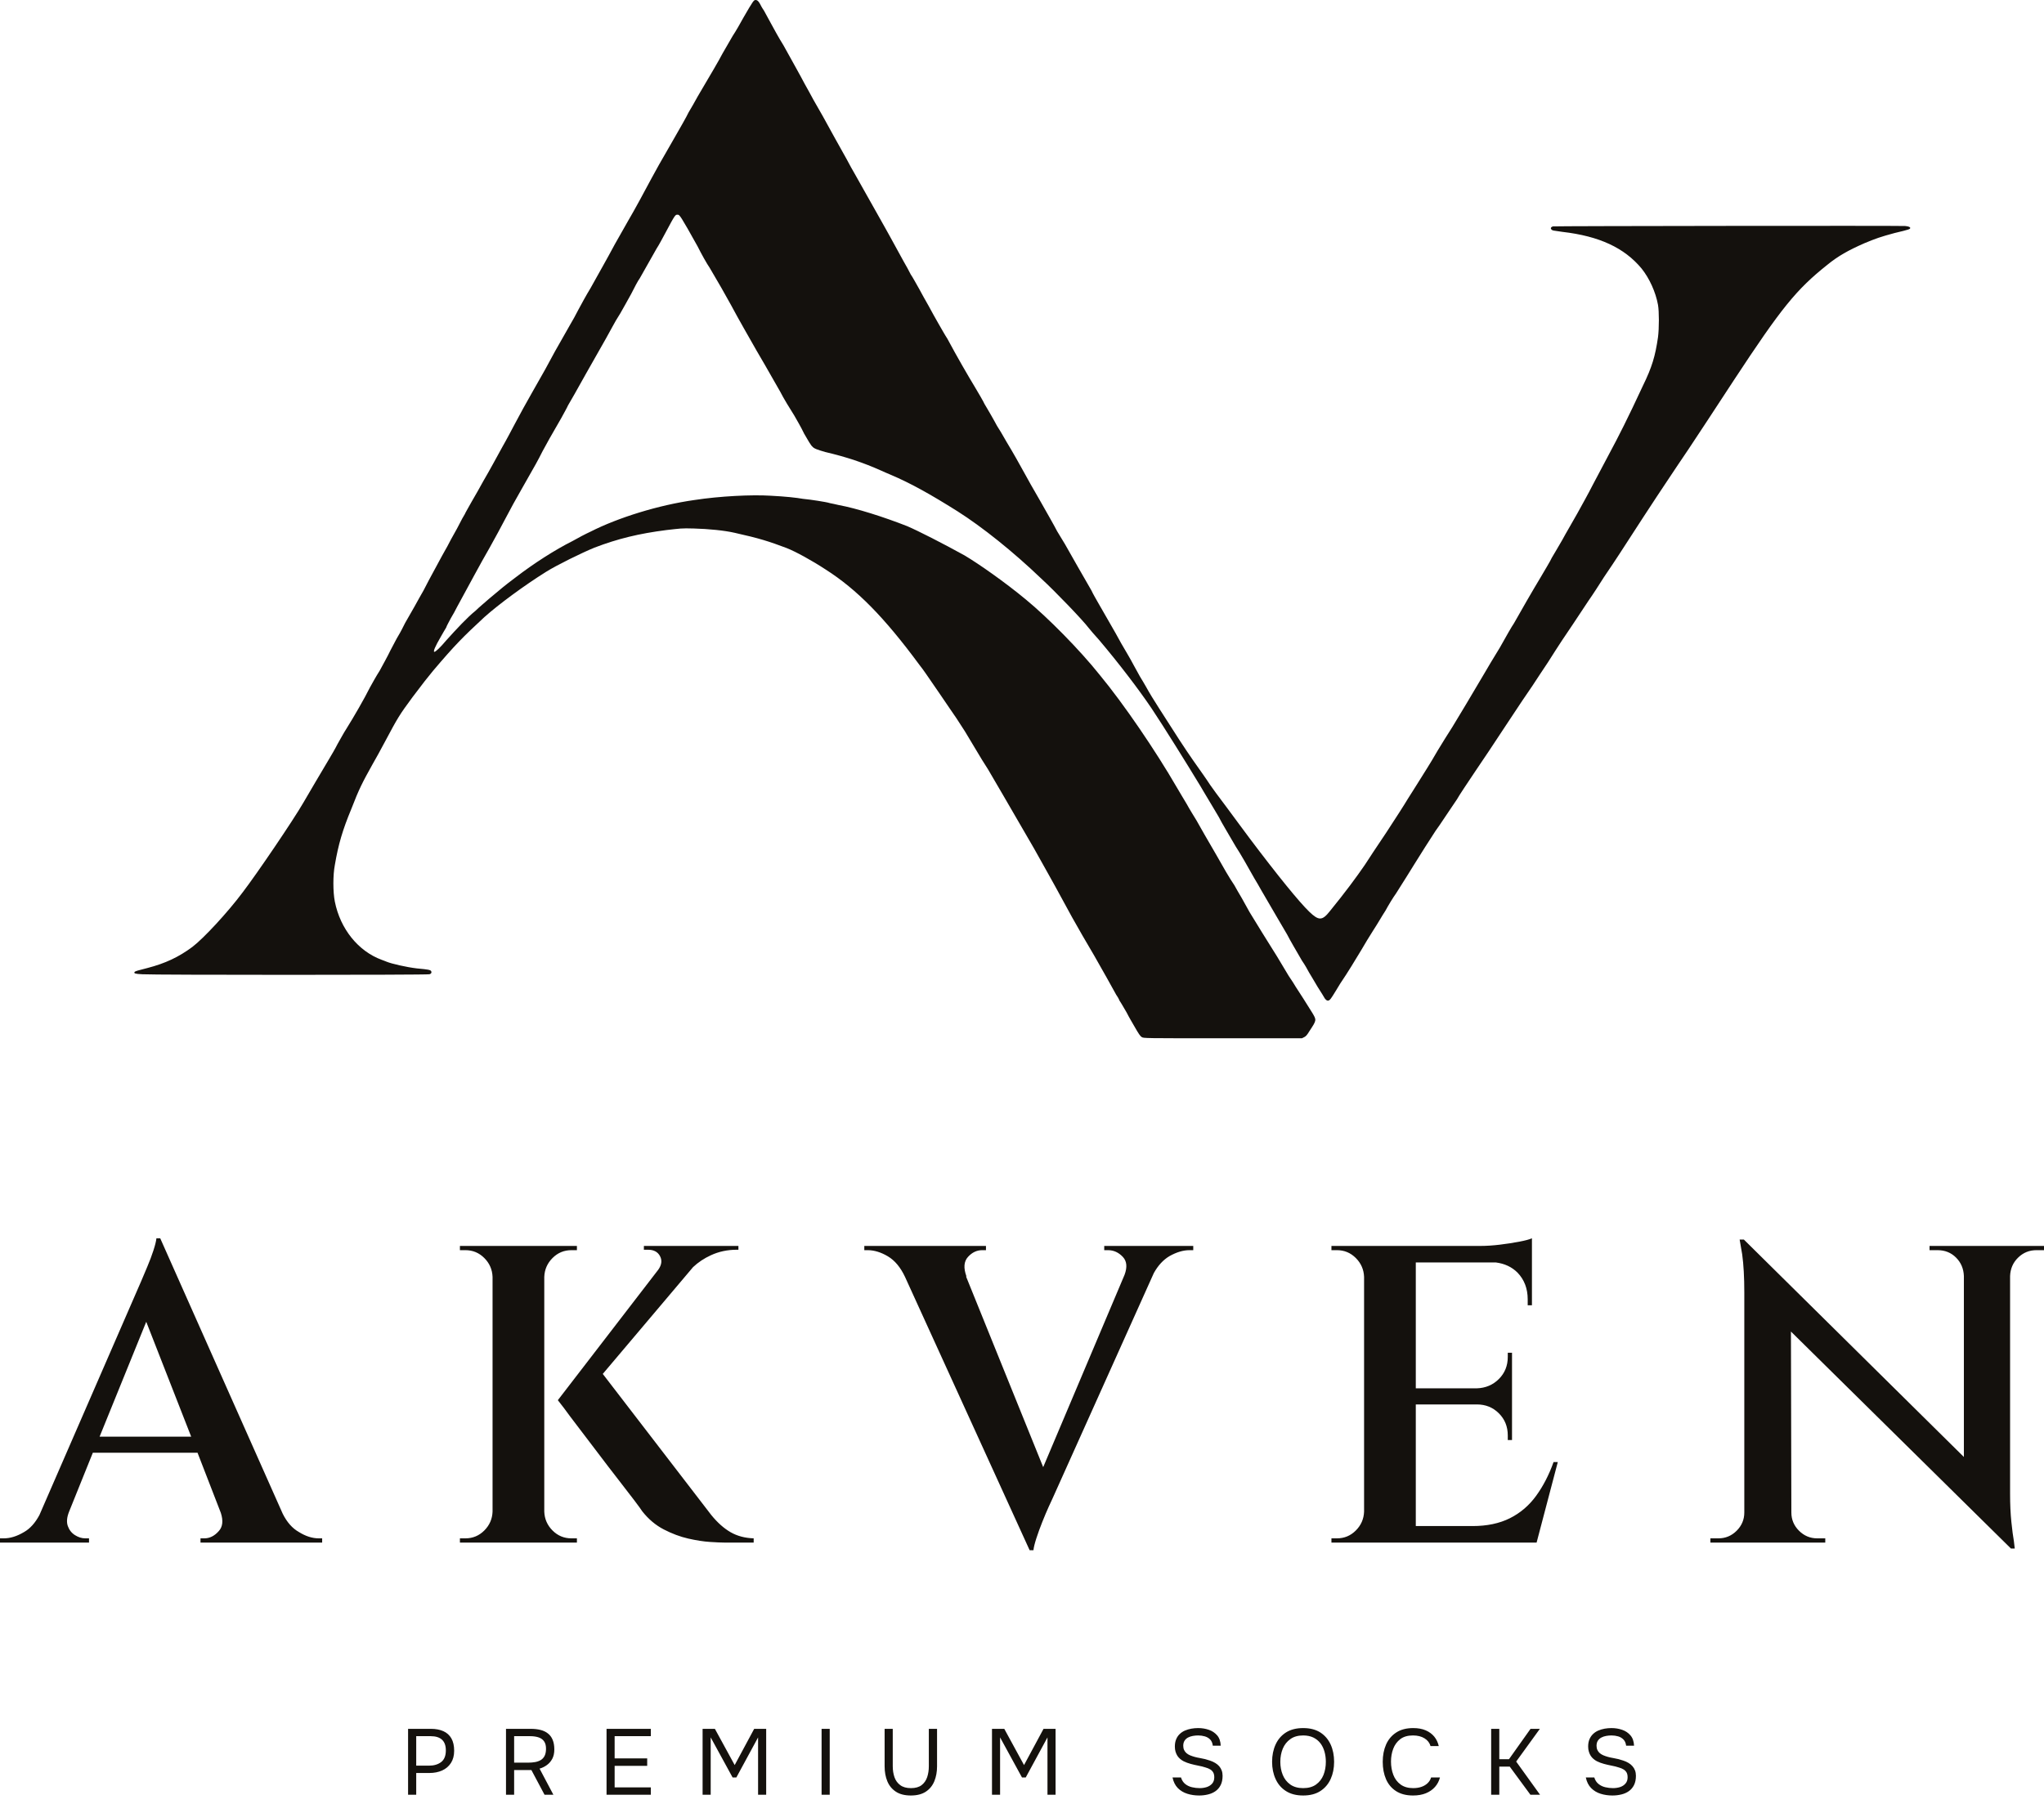
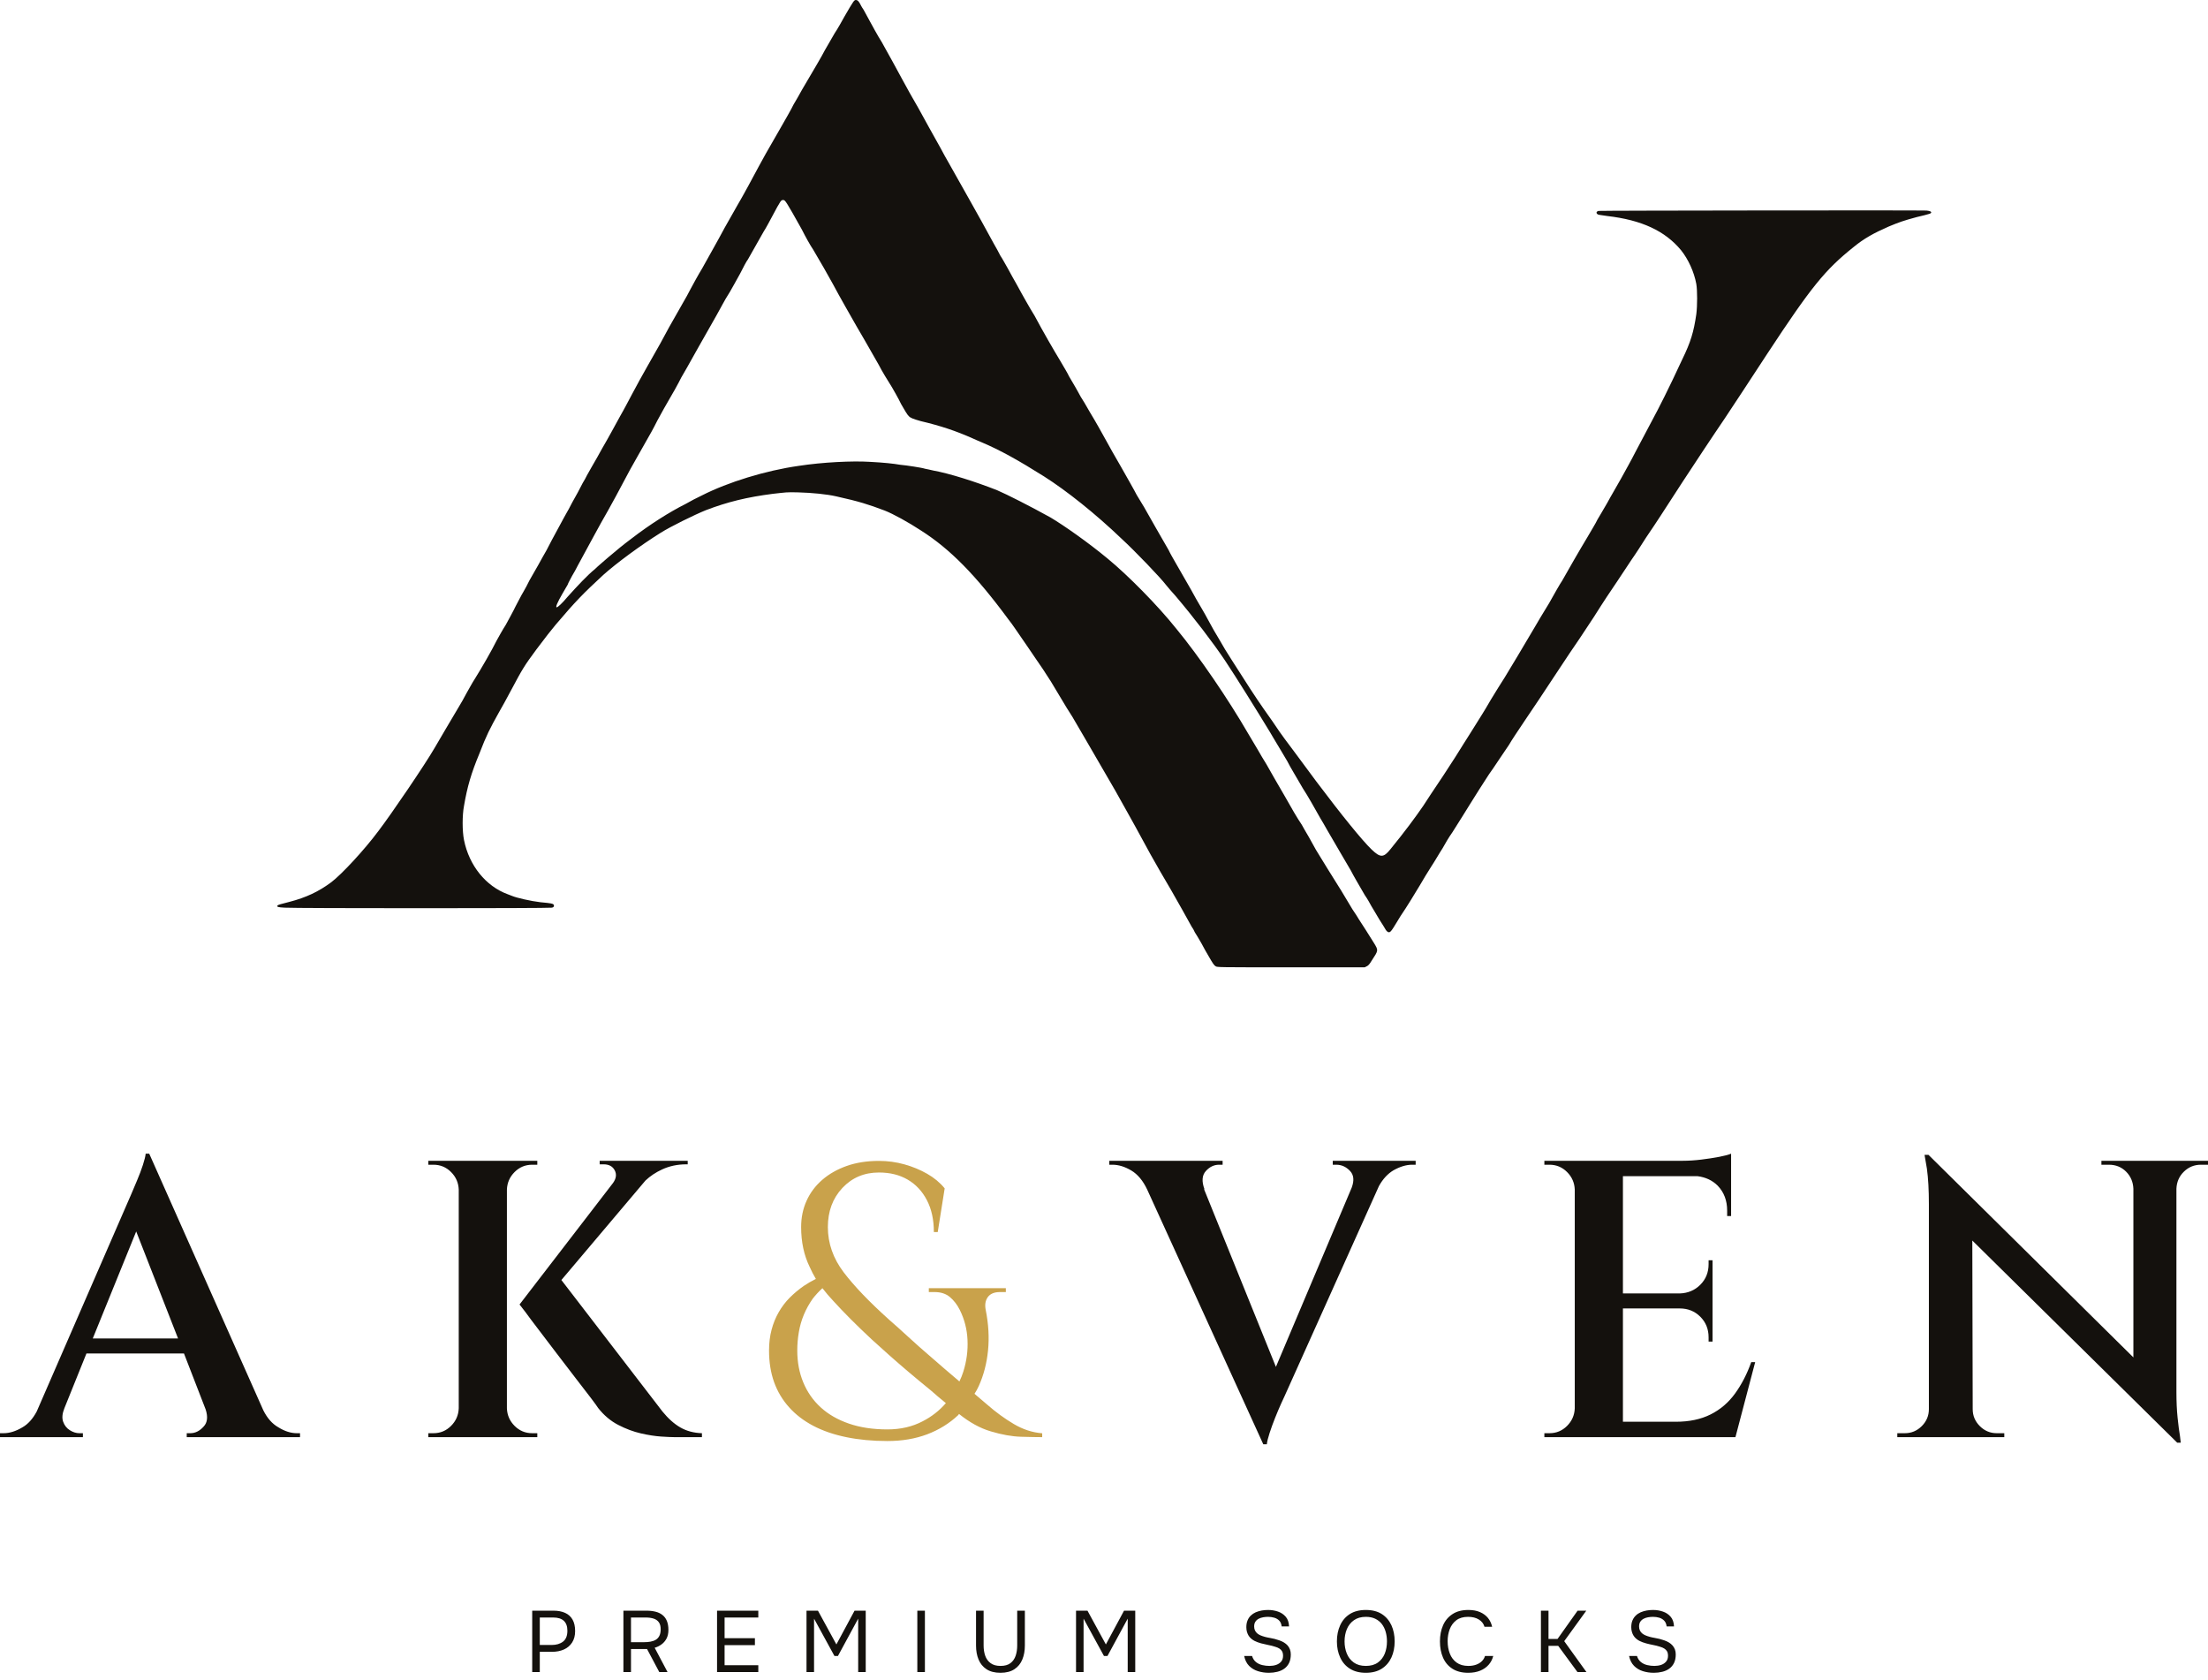
- <svg xmlns="http://www.w3.org/2000/svg" viewBox="0 0 482.2 425.5" role="img" aria-label="AKVEN">
-   <g transform="translate(31.56 0) scale(0.92105)">
+ <svg xmlns="http://www.w3.org/2000/svg" viewBox="0 0 559.29 425.5" role="img" aria-label="AK&amp;VEN">
+   <g transform="translate(70.1 0) scale(0.92105)">
    <path fill="#14110D" fill-rule="evenodd" d="M258.2 265.7C257.8 265.5 257.4 264.9 256.2 262.8C255.8 262.1 254.9 260.6 254.3 259.4C253.6 258.2 252.8 256.8 252.5 256.4C252.3 255.9 251.9 255.2 251.6 254.8C251.3 254.3 250.2 252.3 249.1 250.3C246.3 245.3 245.7 244.3 243 239.7C240.5 235.3 239.9 234.3 238.2 231.1C234.9 225 233.2 222.1 230.6 217.4C222.8 204 221.3 201.3 218.8 197.1C218 195.9 216.6 193.6 215.6 191.9C214.6 190.2 213.4 188.2 212.9 187.4C212.4 186.6 211.4 185.1 210.7 184C209.9 182.9 208 180 206.4 177.7C202.6 172.2 202.6 172.1 201.2 170.3C192.2 158.1 185.2 151 177.2 145.9C173.7 143.6 169.5 141.3 167.2 140.4C162.7 138.7 160.2 137.9 153.9 136.5C151.3 135.9 147.2 135.5 143.5 135.4C140.1 135.3 140.1 135.4 136.4 135.8C129.4 136.7 124 138 118 140.3C114.8 141.6 108.3 144.8 105.6 146.5C100 150 93.5 154.8 89.8 158.1C84.3 163.2 82.3 165.2 76.7 171.8C75.3 173.5 74.1 175 71.4 178.6C68 183.2 67.6 183.9 64.4 189.9C63.3 192 61.8 194.7 61.1 195.9C58.6 200.4 57.7 202.1 55.7 207.3C53.5 212.6 52.4 216.3 51.5 221.6C51 224.2 51 228.5 51.5 231C52.9 238 57.5 243.7 63.5 245.9C64 246.1 64.6 246.3 64.8 246.4C66 246.9 69.9 247.8 72.5 248.1C75.8 248.4 75.8 248.5 76.1 248.7C76.4 249.1 76.2 249.5 75.7 249.6C75.1 249.8 4.9 249.8 2.2 249.6C0.3 249.5 0 249.4 0.2 249C0.4 248.8 1.1 248.6 3.5 248C8.1 246.8 11.5 245.2 15 242.6C17.9 240.4 24.1 233.7 27.9 228.6C31.5 223.9 40.8 210.2 43.4 205.7C45 203 48 197.8 50 194.5C50.6 193.5 51.6 191.8 52.2 190.6C52.9 189.4 53.8 187.7 54.4 186.8C56.4 183.6 59 179.1 60.5 176.1C61 175.2 62.1 173.2 63 171.8C63.8 170.3 65.1 168 65.7 166.7C66.4 165.4 67.3 163.6 67.8 162.8C68.3 162 69 160.6 69.5 159.6C70 158.7 71.1 156.8 71.9 155.4C72.7 154 73.7 152.1 74.2 151.3C74.9 149.9 75.8 148.2 78.9 142.5C79.3 141.7 80 140.6 80.3 140C80.6 139.4 81.7 137.3 82.8 135.4C83.8 133.4 84.7 131.8 84.8 131.7C84.8 131.6 85.6 130.2 86.5 128.6C87.5 126.9 88.8 124.6 89.5 123.3C90.2 122.1 91.4 120 92.1 118.7C94.1 115 95.2 113.1 95.3 112.9C95.3 112.9 96.4 110.9 97.6 108.6C98.8 106.3 100.8 102.7 102 100.6C103.2 98.5 104.7 95.8 105.4 94.6C107.1 91.4 108.2 89.4 111.7 83.3C112.3 82.3 113.3 80.5 113.9 79.3C114.6 78 115.9 75.6 117 73.8C119.6 69.1 120.9 66.9 123.2 62.6C124.3 60.6 125.9 57.9 126.6 56.6C128.2 53.9 130.9 48.9 132.6 45.7C134 43.1 134.4 42.4 138.2 35.8C139.8 33 141.6 29.9 142.1 28.8C142.7 27.8 143.8 25.9 144.5 24.6C148.1 18.5 149.7 15.8 150.8 13.7C151.5 12.5 152.7 10.4 153.4 9.2C154.2 8 155.4 5.9 156.1 4.6C158.7 0.1 158.8 0 159.3 0C159.7 0 160 0.3 160.4 1C160.5 1.2 160.9 2 161.4 2.7C161.8 3.4 162.6 4.9 163.2 6C163.8 7.1 165.2 9.7 166.4 11.6C168.5 15.4 170.7 19.3 171.9 21.6C172.3 22.3 173.3 24.1 174.1 25.6C174.9 27 176 28.9 176.5 29.8C177.6 31.8 181 38 182.6 40.8C183.3 42.1 184.2 43.8 184.7 44.6C186.2 47.2 187.7 50 190.5 54.9C192.4 58.3 193.1 59.5 193.8 60.8C194.6 62.3 196.1 65 197.2 67C197.8 68 198.6 69.5 199 70.3C199.5 71 200.4 72.7 201.1 73.9C201.8 75.2 202.9 77.2 203.6 78.4C204.3 79.7 205.4 81.7 206.1 82.9C206.8 84.1 207.8 85.9 208.4 86.8C210.8 91.3 213.7 96.3 215.4 99.1C216.4 100.8 217.6 102.8 217.9 103.5C218.3 104.2 219.1 105.5 219.6 106.4C220.1 107.3 220.8 108.5 221.1 109.1C221.5 109.7 222.6 111.5 223.6 113.3C225.3 116.1 226.8 118.8 228.4 121.7C228.7 122.3 230.4 125.3 232.2 128.4C233.9 131.4 235.9 134.9 236.5 136.1C237.2 137.2 238.1 138.8 238.5 139.4C239.4 141 244 149.1 245.3 151.3C245.7 152.2 246.6 153.7 247.1 154.6C247.6 155.5 248.8 157.6 249.8 159.3C250.8 161 252.2 163.5 252.9 164.8C254.4 167.4 255.1 168.5 256.1 170.4C256.5 171.1 257.2 172.4 257.7 173.3C258.2 174.1 258.9 175.3 259.3 176C260 177.3 261.4 179.6 262.7 181.6C266.7 187.9 269.3 191.9 271.4 194.9C273.1 197.3 274.8 199.7 275.7 201.1C276.1 201.7 278 204.3 279.9 206.8C281.8 209.4 284.5 213 285.9 214.9C292.9 224.2 298.5 231.1 301.1 233.6C303.5 235.9 304.4 235.9 306.3 233.5C310.3 228.6 313.1 224.8 315.3 221.6C316 220.5 318.5 216.7 320.8 213.3C323.1 209.8 325.6 205.9 326.3 204.7C327.1 203.5 328.1 201.8 328.7 200.9C330.8 197.5 331.9 195.9 333.9 192.4C335.1 190.4 336.8 187.7 337.7 186.3C339.1 184 342.9 177.7 346 172.4C346.5 171.5 348.3 168.5 349.9 165.9C351.4 163.2 353 160.4 353.5 159.7C354.9 157.2 358.4 151.1 360.4 147.8C361.5 145.9 362.8 143.8 363.2 142.9C363.7 142.1 364.9 140 365.9 138.3C366.8 136.6 368.6 133.6 369.7 131.6C370.8 129.6 372.6 126.4 373.6 124.4C375.4 121 375.7 120.4 378.1 115.9C380.1 112.2 382.8 106.9 386.5 98.9C388.9 94 389.7 91.2 390.4 86.4C390.7 84.1 390.7 79.8 390.4 78.1C389.8 74.8 388.2 71.3 386.2 68.8C381.8 63.5 375.4 60.5 365.9 59.4C364.7 59.2 363.6 59.1 363.4 59C362.8 58.7 362.8 58.2 363.5 58C363.9 57.9 452.2 57.8 453.7 57.9C454.7 58 455 58.2 455 58.4C455 58.7 454.8 58.8 451 59.7C447.3 60.7 446.2 61.1 443.3 62.3C439.2 64.1 436.5 65.6 433.7 67.9C425.8 74.2 422 78.9 409.9 97.3C405.6 103.9 400 112.4 398.2 115.1C397.8 115.7 396.6 117.5 395.5 119.1C394.4 120.7 393 122.9 392.3 123.9C390.6 126.4 382.7 138.5 380.6 141.8C379.7 143.2 377.9 145.9 376.6 147.8C375.4 149.7 373.6 152.5 372.6 153.9C369.5 158.6 367.3 161.9 365.8 164.1C365 165.3 363.4 167.8 362.2 169.7C361 171.5 359.2 174.2 358.3 175.6C357.3 177 354.3 181.5 351.6 185.6C348.9 189.7 345.2 195.3 343.4 197.9C341.6 200.6 339.5 203.7 338.9 204.8C338.2 205.8 336.9 207.8 336 209.1C335.1 210.5 333.9 212.2 333.4 212.9C332 215 329.5 219 328 221.4C326.7 223.5 325.9 224.8 323.3 228.9C322.5 230 321.3 232 320.6 233.3C319.8 234.5 318.5 236.8 317.5 238.3C316.6 239.7 315.2 242 314.4 243.4C312.7 246.2 311.1 248.9 309 252C308.3 253.2 307.4 254.6 307.1 255.1C306.4 256.2 306.1 256.5 305.6 256.3C305.4 256.2 305.1 255.9 305 255.7C304.9 255.5 304.1 254.2 303.2 252.8C302.4 251.4 301.4 249.8 301 249.1C300.7 248.5 299.9 247.1 299.2 246.1C297.7 243.5 296.1 240.8 295.4 239.4C294.3 237.6 291.1 232 288.8 228.1C288.3 227.2 287.5 225.8 287 225C285.6 222.5 283.4 218.6 282.2 216.8C280.2 213.3 278.8 211.1 277.9 209.3C276.8 207.4 275.8 205.8 274.8 204.1C274.4 203.4 273.7 202.3 273.2 201.4C269.5 195.3 263.9 186.3 260.7 181.5C257.4 176.6 252.2 169.8 247.2 163.9C246.1 162.7 245 161.4 244.6 160.9C243.1 158.9 236 151.5 232.4 148.2C225.2 141.3 217.3 135 211 131C204 126.6 199 123.8 193.8 121.6C193 121.3 192 120.8 191.5 120.6C186.8 118.5 182.6 117.1 177.1 115.8C175 115.2 174.2 114.9 173.8 114.4C173.5 114.2 172.6 112.7 171.7 111.1C170.9 109.4 169.7 107.4 169.2 106.5C168 104.6 166.4 102 165.6 100.4C162.3 94.6 160.4 91.3 159.5 89.8C157.8 86.8 154.8 81.6 153 78.2C151.3 75.1 149.8 72.5 147.5 68.6C146.8 67.6 145.4 65.1 144.4 63.1C140 55.2 139.8 55 139.3 55C138.7 55 138.7 54.9 136.2 59.6C135.5 60.9 134.5 62.8 133.9 63.7C132 67.1 130.2 70.2 129.6 71.3C129.2 71.8 128.2 73.7 127.4 75.3C126.5 77 125.2 79.2 124.6 80.3C123.9 81.4 123 82.9 122.6 83.7C121.7 85.4 121.3 86.1 115.9 95.6C113.5 99.9 111.7 103.1 111.2 103.9C111 104.4 110.2 105.8 109.5 107.1C106.6 112.1 106 113.2 104.7 115.6C103.5 118 102.7 119.4 100.7 122.9C100.2 123.7 98.7 126.5 97.2 129.1C95.8 131.8 94 135 93.3 136.4C92.6 137.7 91.6 139.5 91.1 140.4C90.3 141.8 88.2 145.5 87.2 147.4C86.7 148.3 84.1 153.1 82.8 155.5C82.4 156.3 81.7 157.6 81.2 158.4C80.8 159.2 80.2 160.2 80 160.8C79.7 161.3 79.1 162.3 78.6 163.2C77.2 165.6 76.6 167 77 167C77.3 167 78.5 165.9 80 164.1C82.7 161.1 85.5 158.1 87.5 156.5C88.4 155.6 90 154.3 91 153.4C94.1 150.8 94.9 150.1 97.7 148C102.5 144.3 108 140.8 112.4 138.6C113.6 137.9 115.7 136.8 117 136.2C124.1 132.6 134.4 129.4 143.6 128.1C150.1 127.1 158.3 126.7 163.1 127C167 127.2 169.7 127.5 171.4 127.8C172.3 127.9 174.1 128.1 175.2 128.3C176.4 128.5 177.7 128.7 178.3 128.9C178.8 129 179.8 129.2 180.6 129.4C185 130.2 192 132.4 198.1 134.8C200.9 136 207.2 139.2 212.8 142.3C216.5 144.5 223.2 149.2 228.5 153.6C234.1 158.2 242.3 166.5 247.4 172.9C253.6 180.4 261.7 192.3 267.2 201.8C267.8 202.8 268.9 204.7 269.7 206C270.4 207.3 271.6 209.2 272.2 210.2C272.8 211.2 273.7 212.9 274.3 213.9C274.9 214.9 276.2 217.2 277.2 218.9C279 222.1 280.6 224.9 281.9 226.8C282.2 227.4 283.1 228.9 283.8 230.1C284.5 231.4 285.4 233 285.8 233.7C287 235.7 290.9 242 292.8 245C293.7 246.5 295.1 248.8 295.8 250C296.6 251.2 297.4 252.4 297.6 252.8C298.2 253.7 300.9 257.9 301.8 259.4C303 261.4 303 261.3 301.1 264.2C300.5 265.2 300.2 265.5 299.8 265.7L299.2 266L278.9 266C258.8 266 258.6 266 258.2 265.7Z" />
  </g>
-   <path transform="translate(2.2 364)" fill="#14110D" d="M34.70-71.80L35.60-71.80L64.50-6.80Q66-3.80 68.30-2.50Q70.70-1 73-1L73.80-1L73.80 0L45.10 0L45.10-1L46-1Q47.90-1 49.40-2.70Q50.80-4.20 49.90-7L44.40-21.20L19.70-21.20L14.10-7.30Q13.30-5.30 13.80-3.90Q14.30-2.50 15.50-1.75Q16.70-1 17.90-1L18.80-1L18.80 0L-2.20 0L-2.20-1L-1.30-1Q1-1 3.50-2.50Q5.60-3.70 7.10-6.50L30.20-59.60Q30.40-60 31.05-61.55Q31.70-63.10 32.55-65.10Q33.40-67.10 34-68.95Q34.60-70.80 34.70-71.80M42.90-25L32.30-52.10L21.30-25L42.90-25M114-7.30L114-62.70Q113.90-65.30 112.05-67.15Q110.20-69 107.60-69L106.30-69L106.30-70L133.90-70L133.90-69L132.60-69Q130-69 128.15-67.15Q126.30-65.30 126.20-62.70L126.20-7.30Q126.30-4.70 128.15-2.85Q130-1 132.60-1L133.90-1L133.90 0L106.30 0L106.30-1L107.60-1Q110.20-1 112.05-2.85Q113.90-4.70 114-7.30M149.70-70L172-70L172-69.10L171.60-69.10Q168.30-69.10 165.50-67.80Q163.10-66.70 161.30-65L140-39.80L165.60-6.50Q167.80-3.80 170.15-2.45Q172.50-1.10 175.60-1L175.60 0L168.70 0Q167.60 0 165.30-0.15Q163-0.30 160.15-0.95Q157.30-1.60 154.40-3.10Q151.50-4.60 149.30-7.40Q149-7.90 147.45-9.95Q145.90-12 143.60-14.95Q141.30-17.90 138.85-21.15Q136.40-24.40 134.25-27.20Q132.10-30 130.80-31.80L129.40-33.60L153.10-64.40Q154.30-66.10 153.50-67.60Q152.70-69.10 150.70-69.10L149.70-69.10L149.70-70M241.60 1.80L240.70 1.80L211.30-62.70Q209.70-66.10 207.25-67.55Q204.80-69 202.50-69L201.70-69L201.70-70L230.40-70L230.40-69L229.50-69Q227.60-69 226.15-67.40Q224.70-65.80 225.80-62.80L225.70-62.80L243.90-17.80L263.10-63.20Q264.10-65.90 262.70-67.40Q261.20-69 259.20-69L258.30-69L258.30-70L279.30-70L279.30-69L278.40-69Q276.20-69 273.70-67.60Q271.50-66.30 270-63.60L246.10-10.40Q245.90-10 245.20-8.45Q244.50-6.90 243.70-4.90Q242.90-2.90 242.30-1.05Q241.70 0.80 241.60 1.80M364.30-19L365.30-19L360.30 0L311.90 0L311.90-1L313.20-1Q315.80-1 317.65-2.85Q319.50-4.70 319.60-7.30L319.60-62.70Q319.50-65.30 317.65-67.15Q315.80-69 313.20-69L311.90-69L311.90-70L347-70Q349.20-70 351.65-70.30Q354.10-70.60 356.20-71Q358.30-71.40 359.20-71.80L359.20-56L358.20-56L358.20-57.40Q358.20-61.20 355.80-63.70Q353.80-65.70 350.70-66.10L331.80-66.10L331.80-36.40L346.20-36.40Q349.30-36.50 351.40-38.60Q353.50-40.70 353.50-43.80L353.50-44.80L354.50-44.80L354.50-24.20L353.50-24.20L353.50-25.30Q353.50-28.40 351.40-30.50Q349.30-32.60 346.20-32.60L331.80-32.60L331.80-3.90L345.20-3.90Q350.30-3.90 354-5.75Q357.70-7.60 360.20-11.05Q362.70-14.50 364.30-19M408.20-71.50L409.20-71.50L461.10-20.20L461.10-62.90Q461-65.50 459.25-67.25Q457.50-69 454.90-69L453-69L453-70L480-70L480-69L478.20-69Q475.70-69 473.90-67.25Q472.10-65.50 472-62.90L472-11.40Q472-7.80 472.30-4.90Q472.60-2 472.90-0.30L473.10 1.40L472.20 1.40L420.30-49.80L420.40-7.10Q420.40-4.60 422.20-2.80Q424-1 426.50-1L428.40-1L428.40 0L401.30 0L401.30-1L403.20-1Q405.70-1 407.50-2.80Q409.30-4.60 409.30-7.10L409.30-59Q409.30-64.40 408.80-68" />
-   <path transform="translate(94.36 423.5)" fill="#14110D" d="M3.83 0L1.91 0L1.91-15.55L7.30-15.55Q9.02-15.55 10.25-14.99Q11.48-14.43 12.13-13.29Q12.78-12.14 12.78-10.38Q12.78-8.67 12.02-7.49Q11.26-6.31 9.94-5.72Q8.62-5.13 6.91-5.13L3.83-5.13L3.83 0M3.83-13.82L3.83-6.86L6.82-6.86Q8.60-6.86 9.71-7.71Q10.82-8.56 10.82-10.47Q10.82-12.14 9.92-12.98Q9.02-13.82 7.22-13.82L3.83-13.82M26.93 0L25.01 0L25.01-15.55L30.84-15.55Q32.14-15.55 33.16-15.29Q34.19-15.03 34.91-14.45Q35.64-13.88 36.02-12.95Q36.41-12.01 36.41-10.69Q36.41-9.39 35.93-8.48Q35.44-7.57 34.65-7Q33.86-6.42 32.93-6.16L36.19 0L34.10 0L31-5.83L26.93-5.83L26.93 0M26.93-13.82L26.93-7.57L30.23-7.57Q31.09-7.57 31.84-7.70Q32.60-7.83 33.19-8.17Q33.77-8.51 34.10-9.14Q34.43-9.77 34.45-10.76Q34.47-11.88 34.03-12.55Q33.59-13.22 32.74-13.52Q31.88-13.82 30.65-13.82L26.93-13.82M59.18 0L48.73 0L48.73-15.55L59.18-15.55L59.18-13.82L50.64-13.82L50.64-8.58L58.32-8.58L58.32-6.82L50.64-6.82L50.64-1.74L59.18-1.74L59.18 0M73.30 0L71.39 0L71.39-15.55L74.29-15.55L78.96-7L83.56-15.55L86.39-15.55L86.39 0L84.48 0L84.48-13.53L79.35-4.07L78.47-4.07L73.30-13.53L73.30 0M101.38 0L99.46 0L99.46-15.55L101.38-15.55L101.38 0M120.52 0.18Q118.34 0.18 116.97-0.73Q115.61-1.63 114.97-3.18Q114.33-4.73 114.33-6.71L114.33-15.55L116.25-15.55L116.25-6.73Q116.25-5.32 116.65-4.15Q117.06-2.97 118.01-2.27Q118.95-1.56 120.54-1.56Q122.14-1.56 123.06-2.27Q123.97-2.97 124.37-4.15Q124.76-5.32 124.76-6.73L124.76-15.55L126.70-15.55L126.70-6.71Q126.70-4.75 126.06-3.19Q125.42-1.63 124.06-0.73Q122.69 0.18 120.52 0.18M141.57 0L139.66 0L139.66-15.55L142.56-15.55L147.22-7L151.82-15.55L154.66-15.55L154.66 0L152.75 0L152.75-13.53L147.62-4.07L146.74-4.07L141.57-13.53L141.57 0M188.52 0.18Q187.04 0.18 185.74-0.23Q184.43-0.64 183.50-1.57Q182.58-2.51 182.25-4.07L184.25-4.07Q184.56-3.08 185.25-2.53Q185.94-1.98 186.85-1.77Q187.75-1.56 188.65-1.56Q189.55-1.56 190.33-1.81Q191.11-2.07 191.61-2.64Q192.10-3.21 192.10-4.11Q192.10-4.82 191.85-5.26Q191.60-5.70 191.15-5.97Q190.70-6.25 190.08-6.42Q189.27-6.69 188.34-6.86Q187.42-7.04 186.53-7.28Q185.64-7.52 184.87-7.90Q184.45-8.12 184.06-8.44Q183.68-8.76 183.40-9.18Q183.13-9.61 182.96-10.16Q182.80-10.71 182.80-11.37Q182.80-12.36 183.11-13.09Q183.41-13.82 183.94-14.32Q184.47-14.83 185.17-15.14Q185.88-15.44 186.68-15.59Q187.48-15.73 188.30-15.73Q189.64-15.73 190.82-15.32Q191.99-14.92 192.78-14.01Q193.56-13.11 193.62-11.57L191.75-11.57Q191.64-12.50 191.14-13.02Q190.63-13.55 189.88-13.77Q189.13-13.99 188.30-13.99Q187.68-13.99 187.06-13.88Q186.43-13.77 185.91-13.50Q185.39-13.22 185.09-12.75Q184.78-12.28 184.78-11.55Q184.78-10.98 184.99-10.54Q185.20-10.10 185.56-9.80Q185.92-9.50 186.36-9.31Q187.42-8.87 188.71-8.66Q189.99-8.45 191.11-8.05Q191.77-7.83 192.32-7.50Q192.87-7.17 193.26-6.73Q193.64-6.29 193.85-5.73Q194.06-5.17 194.06-4.47Q194.06-3.19 193.62-2.30Q193.18-1.41 192.41-0.86Q191.64-0.31 190.64-0.07Q189.64 0.18 188.52 0.18M213.07 0.18Q210.65 0.18 209.02-0.86Q207.39-1.89 206.57-3.70Q205.74-5.50 205.74-7.77Q205.74-10.05 206.57-11.86Q207.39-13.66 209.02-14.70Q210.65-15.73 213.07-15.73Q215.49-15.73 217.11-14.70Q218.72-13.66 219.55-11.86Q220.37-10.05 220.37-7.77Q220.37-5.50 219.55-3.70Q218.72-1.89 217.11-0.86Q215.49 0.18 213.07 0.18M213.07-1.56Q214.92-1.56 216.11-2.41Q217.29-3.26 217.86-4.66Q218.42-6.07 218.42-7.77Q218.42-9.04 218.10-10.17Q217.78-11.31 217.12-12.17Q216.46-13.02 215.45-13.51Q214.43-13.99 213.07-13.99Q211.24-13.99 210.05-13.13Q208.85-12.28 208.26-10.87Q207.68-9.46 207.68-7.77Q207.68-6.09 208.25-4.69Q208.82-3.28 210.02-2.42Q211.22-1.56 213.07-1.56M238.99 0.18Q236.59 0.18 234.99-0.85Q233.40-1.87 232.62-3.66Q231.84-5.46 231.84-7.77Q231.84-10.05 232.63-11.85Q233.42-13.64 235.02-14.68Q236.61-15.73 239.03-15.73Q240.75-15.73 241.99-15.19Q243.23-14.65 244-13.71Q244.77-12.76 245.06-11.48L243.12-11.48Q242.79-12.63 241.70-13.31Q240.61-13.99 238.96-13.99Q237.12-13.99 235.98-13.12Q234.85-12.25 234.32-10.86Q233.79-9.46 233.79-7.83Q233.79-6.12 234.34-4.69Q234.89-3.26 236.06-2.41Q237.23-1.56 239.03-1.56Q240.13-1.56 241-1.87Q241.87-2.18 242.45-2.75Q243.03-3.32 243.25-4.07L245.34-4.07Q245.01-2.79 244.17-1.84Q243.32-0.88 242.02-0.35Q240.72 0.18 238.99 0.18M259.34 0L257.42 0L257.42-15.55L259.34-15.55L259.34-8.38L261.62-8.38L266.71-15.55L268.91-15.55L263.32-7.83L268.95 0L266.68 0L261.80-6.64L259.34-6.64L259.34 0M286.02 0.18Q284.55 0.18 283.24-0.23Q281.93-0.64 281.01-1.57Q280.08-2.51 279.75-4.07L281.75-4.07Q282.06-3.08 282.76-2.53Q283.45-1.98 284.35-1.77Q285.25-1.56 286.15-1.56Q287.06-1.56 287.84-1.81Q288.62-2.07 289.11-2.64Q289.61-3.21 289.61-4.11Q289.61-4.82 289.36-5.26Q289.10-5.70 288.65-5.97Q288.20-6.25 287.58-6.42Q286.77-6.69 285.85-6.86Q284.92-7.04 284.03-7.28Q283.14-7.52 282.37-7.90Q281.95-8.12 281.57-8.44Q281.18-8.76 280.91-9.18Q280.63-9.61 280.47-10.16Q280.30-10.71 280.30-11.37Q280.30-12.36 280.61-13.09Q280.92-13.82 281.45-14.32Q281.97-14.83 282.68-15.14Q283.38-15.44 284.19-15.59Q284.99-15.73 285.80-15.73Q287.14-15.73 288.32-15.32Q289.50-14.92 290.28-14.01Q291.06-13.11 291.13-11.57L289.26-11.57Q289.15-12.50 288.64-13.02Q288.13-13.55 287.39-13.77Q286.64-13.99 285.80-13.99Q285.19-13.99 284.56-13.88Q283.93-13.77 283.42-13.50Q282.90-13.22 282.59-12.75Q282.28-12.28 282.28-11.55Q282.28-10.98 282.49-10.54Q282.70-10.10 283.06-9.80Q283.43-9.50 283.87-9.31Q284.92-8.87 286.21-8.66Q287.50-8.45 288.62-8.05Q289.28-7.83 289.83-7.50Q290.38-7.17 290.76-6.73Q291.15-6.29 291.36-5.73Q291.57-5.17 291.57-4.47Q291.57-3.19 291.13-2.30Q290.69-1.41 289.92-0.86Q289.15-0.31 288.15-0.07Q287.14 0.18 286.02 0.18" />
+   <path transform="translate(2.2 364)" fill="#14110D" d="M34.70-71.80L35.60-71.80L64.50-6.80Q66-3.80 68.30-2.50Q70.70-1 73-1L73.80-1L73.80 0L45.10 0L45.10-1L46-1Q47.90-1 49.40-2.70Q50.80-4.20 49.90-7L44.40-21.20L19.70-21.20L14.10-7.30Q13.30-5.30 13.80-3.90Q14.30-2.50 15.50-1.75Q16.70-1 17.90-1L18.80-1L18.80 0L-2.20 0L-2.20-1L-1.30-1Q1-1 3.50-2.50Q5.60-3.70 7.10-6.50L30.20-59.60Q30.40-60 31.05-61.55Q31.70-63.10 32.55-65.10Q33.40-67.10 34-68.95Q34.60-70.80 34.70-71.80M42.90-25L32.30-52.10L21.30-25L42.90-25M114-7.30L114-62.70Q113.90-65.30 112.05-67.15Q110.20-69 107.60-69L106.30-69L106.30-70L133.90-70L133.90-69L132.60-69Q130-69 128.15-67.15Q126.30-65.30 126.20-62.70L126.20-7.30Q126.30-4.70 128.15-2.85Q130-1 132.60-1L133.90-1L133.90 0L106.30 0L106.30-1L107.60-1Q110.20-1 112.05-2.85Q113.90-4.70 114-7.30M149.70-70L172-70L172-69.10L171.60-69.10Q168.30-69.10 165.50-67.80Q163.10-66.70 161.30-65L140-39.80L165.60-6.50Q167.80-3.80 170.15-2.45Q172.50-1.10 175.60-1L175.60 0L168.70 0Q167.60 0 165.30-0.15Q163-0.30 160.15-0.95Q157.30-1.60 154.40-3.10Q151.50-4.60 149.30-7.40Q149-7.90 147.45-9.95Q145.90-12 143.60-14.95Q141.30-17.90 138.85-21.15Q136.40-24.40 134.25-27.20Q132.10-30 130.80-31.80L129.40-33.60L153.10-64.40Q154.30-66.10 153.50-67.60Q152.70-69.10 150.70-69.10L149.70-69.10M318.69 1.80L317.79 1.80L288.39-62.70Q286.79-66.10 284.34-67.55Q281.89-69 279.59-69L278.79-69L278.79-70L307.49-70L307.49-69L306.59-69Q304.69-69 303.24-67.40Q301.79-65.80 302.89-62.80L302.79-62.80L320.99-17.80L340.19-63.20Q341.19-65.90 339.79-67.40Q338.29-69 336.29-69L335.39-69L335.39-70L356.39-70L356.39-69L355.49-69Q353.29-69 350.79-67.60Q348.59-66.30 347.09-63.60L323.19-10.40Q322.99-10 322.29-8.45Q321.59-6.90 320.79-4.90Q319.99-2.90 319.39-1.05Q318.79 0.80 318.69 1.80M441.39-19L442.39-19L437.39 0L388.99 0L388.99-1L390.29-1Q392.89-1 394.74-2.85Q396.59-4.70 396.69-7.30L396.69-62.70Q396.59-65.30 394.74-67.15Q392.89-69 390.29-69L388.99-69L388.99-70L424.09-70Q426.29-70 428.74-70.30Q431.19-70.60 433.29-71Q435.39-71.40 436.29-71.80L436.29-56L435.29-56L435.29-57.40Q435.29-61.20 432.89-63.70Q430.89-65.70 427.79-66.10L408.89-66.10L408.89-36.40L423.29-36.40Q426.39-36.50 428.49-38.60Q430.59-40.70 430.59-43.80L430.59-44.80L431.59-44.80L431.59-24.20L430.59-24.20L430.59-25.30Q430.59-28.40 428.49-30.50Q426.39-32.60 423.29-32.60L408.89-32.60L408.89-3.90L422.29-3.90Q427.39-3.90 431.09-5.75Q434.79-7.60 437.29-11.05Q439.79-14.50 441.39-19M485.29-71.50L486.29-71.50L538.19-20.20L538.19-62.90Q538.09-65.50 536.34-67.25Q534.59-69 531.99-69L530.09-69L530.09-70L557.09-70L557.09-69L555.29-69Q552.79-69 550.99-67.25Q549.19-65.50 549.09-62.90L549.09-11.40Q549.09-7.80 549.39-4.90Q549.69-2 549.99-0.30L550.19 1.40L549.29 1.40L497.39-49.80L497.49-7.10Q497.49-4.60 499.29-2.80Q501.09-1 503.59-1L505.49-1L505.49 0L478.39 0L478.39-1L480.29-1Q482.79-1 484.59-2.80Q486.39-4.60 486.39-7.10L486.39-59Q486.39-64.40 485.89-68" />
+   <path transform="translate(2.2 364)" fill="#C9A24B" d="M220.43-69.97Q223.76-69.97 226.90-69.09Q230.04-68.21 232.68-66.69Q235.33-65.17 237.09-63.01L235.33-51.94L234.35-51.94Q234.35-56.64 232.58-60.03Q230.82-63.41 227.73-65.22Q224.65-67.03 220.43-67.03Q214.85-67.03 211.17-63.11Q207.50-59.19 207.50-53.21Q207.50-47.04 211.51-41.75Q215.53-36.46 223.08-29.69Q225.23-27.83 227.83-25.43Q230.43-23.03 233.86-20.09Q236.99-17.35 240.82-14.11Q241.40-15.29 241.80-16.56Q243.07-20.58 242.87-24.65Q242.68-28.71 240.91-32.24Q239.93-34.20 238.42-35.48Q236.90-36.75 234.54-36.75L233.07-36.75L233.07-37.73L252.58-37.73L252.58-36.75L251.11-36.75Q248.95-36.75 248.02-35.48Q247.09-34.20 247.48-32.24Q248.56-26.85 248.07-21.95Q247.58-17.05 245.72-12.94Q245.23-11.86 244.64-10.98Q246.21-9.60 247.87-8.23Q251.11-5.39 254.59-3.33Q258.06-1.27 261.79-0.98L261.79 0Q259.93 0 256.45-0.10Q252.97-0.20 248.75-1.47Q244.74-2.65 240.72-5.88Q240.62-5.68 240.52-5.59Q237.19-2.45 232.68-0.73Q228.17 0.98 222.59 0.98Q216.90 0.98 212.15 0Q207.40-0.98 203.77-2.89Q200.15-4.80 197.65-7.60Q195.15-10.39 193.87-13.96Q192.60-17.54 192.60-21.95Q192.60-24.79 193.24-27.20Q193.87-29.60 195.05-31.65Q196.23-33.71 197.84-35.33Q199.46-36.95 201.42-38.32Q202.89-39.30 204.46-40.08Q203.58-41.55 202.89-43.12Q200.73-47.53 200.73-53.21Q200.73-56.84 202.11-59.88Q203.48-62.92 206.08-65.17Q208.67-67.42 212.30-68.70Q215.92-69.97 220.43-69.97M237.39-8.62Q235.33-10.29 233.56-11.86Q230.43-14.41 227.83-16.61Q225.23-18.82 222.98-20.82Q220.73-22.83 218.57-24.79Q212.89-30.09 208.97-34.40Q207.40-36.06 206.12-37.73Q204.75-36.46 203.67-35.08Q202.30-33.12 201.42-31.02Q200.54-28.91 200.15-26.61Q199.75-24.30 199.75-21.95Q199.75-17.54 201.27-13.87Q202.79-10.19 205.68-7.55Q208.57-4.90 212.84-3.43Q217.10-1.96 222.59-1.96Q227.59-1.96 231.51-4.02Q234.94-5.78 237.39-8.62" />
+   <path transform="translate(132.9 423.5)" fill="#14110D" d="M3.83 0L1.91 0L1.91-15.55L7.30-15.55Q9.02-15.55 10.25-14.99Q11.48-14.43 12.13-13.29Q12.78-12.14 12.78-10.38Q12.78-8.67 12.02-7.49Q11.26-6.31 9.94-5.72Q8.62-5.13 6.91-5.13L3.83-5.13L3.83 0M3.83-13.82L3.83-6.86L6.82-6.86Q8.60-6.86 9.71-7.71Q10.82-8.56 10.82-10.47Q10.82-12.14 9.92-12.98Q9.02-13.82 7.22-13.82L3.83-13.82M26.93 0L25.01 0L25.01-15.55L30.84-15.55Q32.14-15.55 33.16-15.29Q34.19-15.03 34.91-14.45Q35.64-13.88 36.02-12.95Q36.41-12.01 36.41-10.69Q36.41-9.39 35.93-8.48Q35.44-7.57 34.65-7Q33.86-6.42 32.93-6.16L36.19 0L34.10 0L31-5.83L26.93-5.83L26.93 0M26.93-13.82L26.93-7.57L30.23-7.57Q31.09-7.57 31.84-7.70Q32.60-7.83 33.19-8.17Q33.77-8.51 34.10-9.14Q34.43-9.77 34.45-10.76Q34.47-11.88 34.03-12.55Q33.59-13.22 32.74-13.52Q31.88-13.82 30.65-13.82L26.93-13.82M59.18 0L48.73 0L48.73-15.55L59.18-15.55L59.18-13.82L50.64-13.82L50.64-8.58L58.32-8.58L58.32-6.82L50.64-6.82L50.64-1.74L59.18-1.74L59.18 0M73.30 0L71.39 0L71.39-15.55L74.29-15.55L78.96-7L83.56-15.55L86.39-15.55L86.39 0L84.48 0L84.48-13.53L79.35-4.07L78.47-4.07L73.30-13.53L73.30 0M101.38 0L99.46 0L99.46-15.55L101.38-15.55L101.38 0M120.52 0.18Q118.34 0.18 116.97-0.73Q115.61-1.63 114.97-3.18Q114.33-4.73 114.33-6.71L114.33-15.55L116.25-15.55L116.25-6.73Q116.25-5.32 116.65-4.15Q117.06-2.97 118.01-2.27Q118.95-1.56 120.54-1.56Q122.14-1.56 123.06-2.27Q123.97-2.97 124.37-4.15Q124.76-5.32 124.76-6.73L124.76-15.55L126.70-15.55L126.70-6.71Q126.70-4.75 126.06-3.19Q125.42-1.63 124.06-0.73Q122.69 0.18 120.52 0.18M141.57 0L139.66 0L139.66-15.55L142.56-15.55L147.22-7L151.82-15.55L154.66-15.55L154.66 0L152.75 0L152.75-13.53L147.62-4.07L146.74-4.07L141.57-13.53L141.57 0M188.52 0.18Q187.04 0.18 185.74-0.23Q184.43-0.64 183.50-1.57Q182.58-2.51 182.25-4.07L184.25-4.07Q184.56-3.08 185.25-2.53Q185.94-1.98 186.85-1.77Q187.75-1.56 188.65-1.56Q189.55-1.56 190.33-1.81Q191.11-2.07 191.61-2.64Q192.10-3.21 192.10-4.11Q192.10-4.82 191.85-5.26Q191.60-5.70 191.15-5.97Q190.70-6.25 190.08-6.42Q189.27-6.69 188.34-6.86Q187.42-7.04 186.53-7.28Q185.64-7.52 184.87-7.90Q184.45-8.12 184.06-8.44Q183.68-8.76 183.40-9.18Q183.13-9.61 182.96-10.16Q182.80-10.71 182.80-11.37Q182.80-12.36 183.11-13.09Q183.41-13.82 183.94-14.32Q184.47-14.83 185.17-15.14Q185.88-15.44 186.68-15.59Q187.48-15.73 188.30-15.73Q189.64-15.73 190.82-15.32Q191.99-14.92 192.78-14.01Q193.56-13.11 193.62-11.57L191.75-11.57Q191.64-12.50 191.14-13.02Q190.63-13.55 189.88-13.77Q189.13-13.99 188.30-13.99Q187.68-13.99 187.06-13.88Q186.43-13.77 185.91-13.50Q185.39-13.22 185.09-12.75Q184.78-12.28 184.78-11.55Q184.78-10.98 184.99-10.54Q185.20-10.10 185.56-9.80Q185.92-9.50 186.36-9.31Q187.42-8.87 188.71-8.66Q189.99-8.45 191.11-8.05Q191.77-7.83 192.32-7.50Q192.87-7.17 193.26-6.73Q193.64-6.29 193.85-5.73Q194.06-5.17 194.06-4.47Q194.06-3.19 193.62-2.30Q193.18-1.41 192.41-0.86Q191.64-0.31 190.64-0.07Q189.64 0.18 188.52 0.18M213.07 0.18Q210.65 0.18 209.02-0.86Q207.39-1.89 206.57-3.70Q205.74-5.50 205.74-7.77Q205.74-10.05 206.57-11.86Q207.39-13.66 209.02-14.70Q210.65-15.73 213.07-15.73Q215.49-15.73 217.11-14.70Q218.72-13.66 219.55-11.86Q220.37-10.05 220.37-7.77Q220.37-5.50 219.55-3.70Q218.72-1.89 217.11-0.86Q215.49 0.18 213.07 0.18M213.07-1.56Q214.92-1.56 216.11-2.41Q217.29-3.26 217.86-4.66Q218.42-6.07 218.42-7.77Q218.42-9.04 218.10-10.17Q217.78-11.31 217.12-12.17Q216.46-13.02 215.45-13.51Q214.43-13.99 213.07-13.99Q211.24-13.99 210.05-13.13Q208.85-12.28 208.26-10.87Q207.68-9.46 207.68-7.77Q207.68-6.09 208.25-4.69Q208.82-3.28 210.02-2.42Q211.22-1.56 213.07-1.56M238.99 0.18Q236.59 0.18 234.99-0.85Q233.40-1.87 232.62-3.66Q231.84-5.46 231.84-7.77Q231.84-10.05 232.63-11.85Q233.42-13.64 235.02-14.68Q236.61-15.73 239.03-15.73Q240.75-15.73 241.99-15.19Q243.23-14.65 244-13.71Q244.77-12.76 245.06-11.48L243.12-11.48Q242.79-12.63 241.70-13.31Q240.61-13.99 238.96-13.99Q237.12-13.99 235.98-13.12Q234.85-12.25 234.32-10.86Q233.79-9.46 233.79-7.83Q233.79-6.12 234.34-4.69Q234.89-3.26 236.06-2.41Q237.23-1.56 239.03-1.56Q240.13-1.56 241-1.87Q241.87-2.18 242.45-2.75Q243.03-3.32 243.25-4.07L245.34-4.07Q245.01-2.79 244.17-1.84Q243.32-0.88 242.02-0.35Q240.72 0.18 238.99 0.18M259.34 0L257.42 0L257.42-15.55L259.34-15.55L259.34-8.38L261.62-8.38L266.71-15.55L268.91-15.55L263.32-7.83L268.95 0L266.68 0L261.80-6.64L259.34-6.64L259.34 0M286.02 0.18Q284.55 0.18 283.24-0.23Q281.93-0.64 281.01-1.57Q280.08-2.51 279.75-4.07L281.75-4.07Q282.06-3.08 282.76-2.53Q283.45-1.98 284.35-1.77Q285.25-1.56 286.15-1.56Q287.06-1.56 287.84-1.81Q288.62-2.07 289.11-2.64Q289.61-3.21 289.61-4.11Q289.61-4.82 289.36-5.26Q289.10-5.70 288.65-5.97Q288.20-6.25 287.58-6.42Q286.77-6.69 285.85-6.86Q284.92-7.04 284.03-7.28Q283.14-7.52 282.37-7.90Q281.95-8.12 281.57-8.44Q281.18-8.76 280.91-9.18Q280.63-9.61 280.47-10.16Q280.30-10.71 280.30-11.37Q280.30-12.36 280.61-13.09Q280.92-13.82 281.45-14.32Q281.97-14.83 282.68-15.14Q283.38-15.44 284.19-15.59Q284.99-15.73 285.80-15.73Q287.14-15.73 288.32-15.32Q289.50-14.92 290.28-14.01Q291.06-13.11 291.13-11.57L289.26-11.57Q289.15-12.50 288.64-13.02Q288.13-13.55 287.39-13.77Q286.64-13.99 285.80-13.99Q285.19-13.99 284.56-13.88Q283.93-13.77 283.42-13.50Q282.90-13.22 282.59-12.75Q282.28-12.28 282.28-11.55Q282.28-10.98 282.49-10.54Q282.70-10.10 283.06-9.80Q283.43-9.50 283.87-9.31Q284.92-8.87 286.21-8.66Q287.50-8.45 288.62-8.05Q289.28-7.83 289.83-7.50Q290.38-7.17 290.76-6.73Q291.15-6.29 291.36-5.73Q291.57-5.17 291.57-4.47Q291.57-3.19 291.13-2.30Q290.69-1.41 289.92-0.86Q289.15-0.31 288.15-0.07Q287.14 0.18 286.02 0.18" />
</svg>
